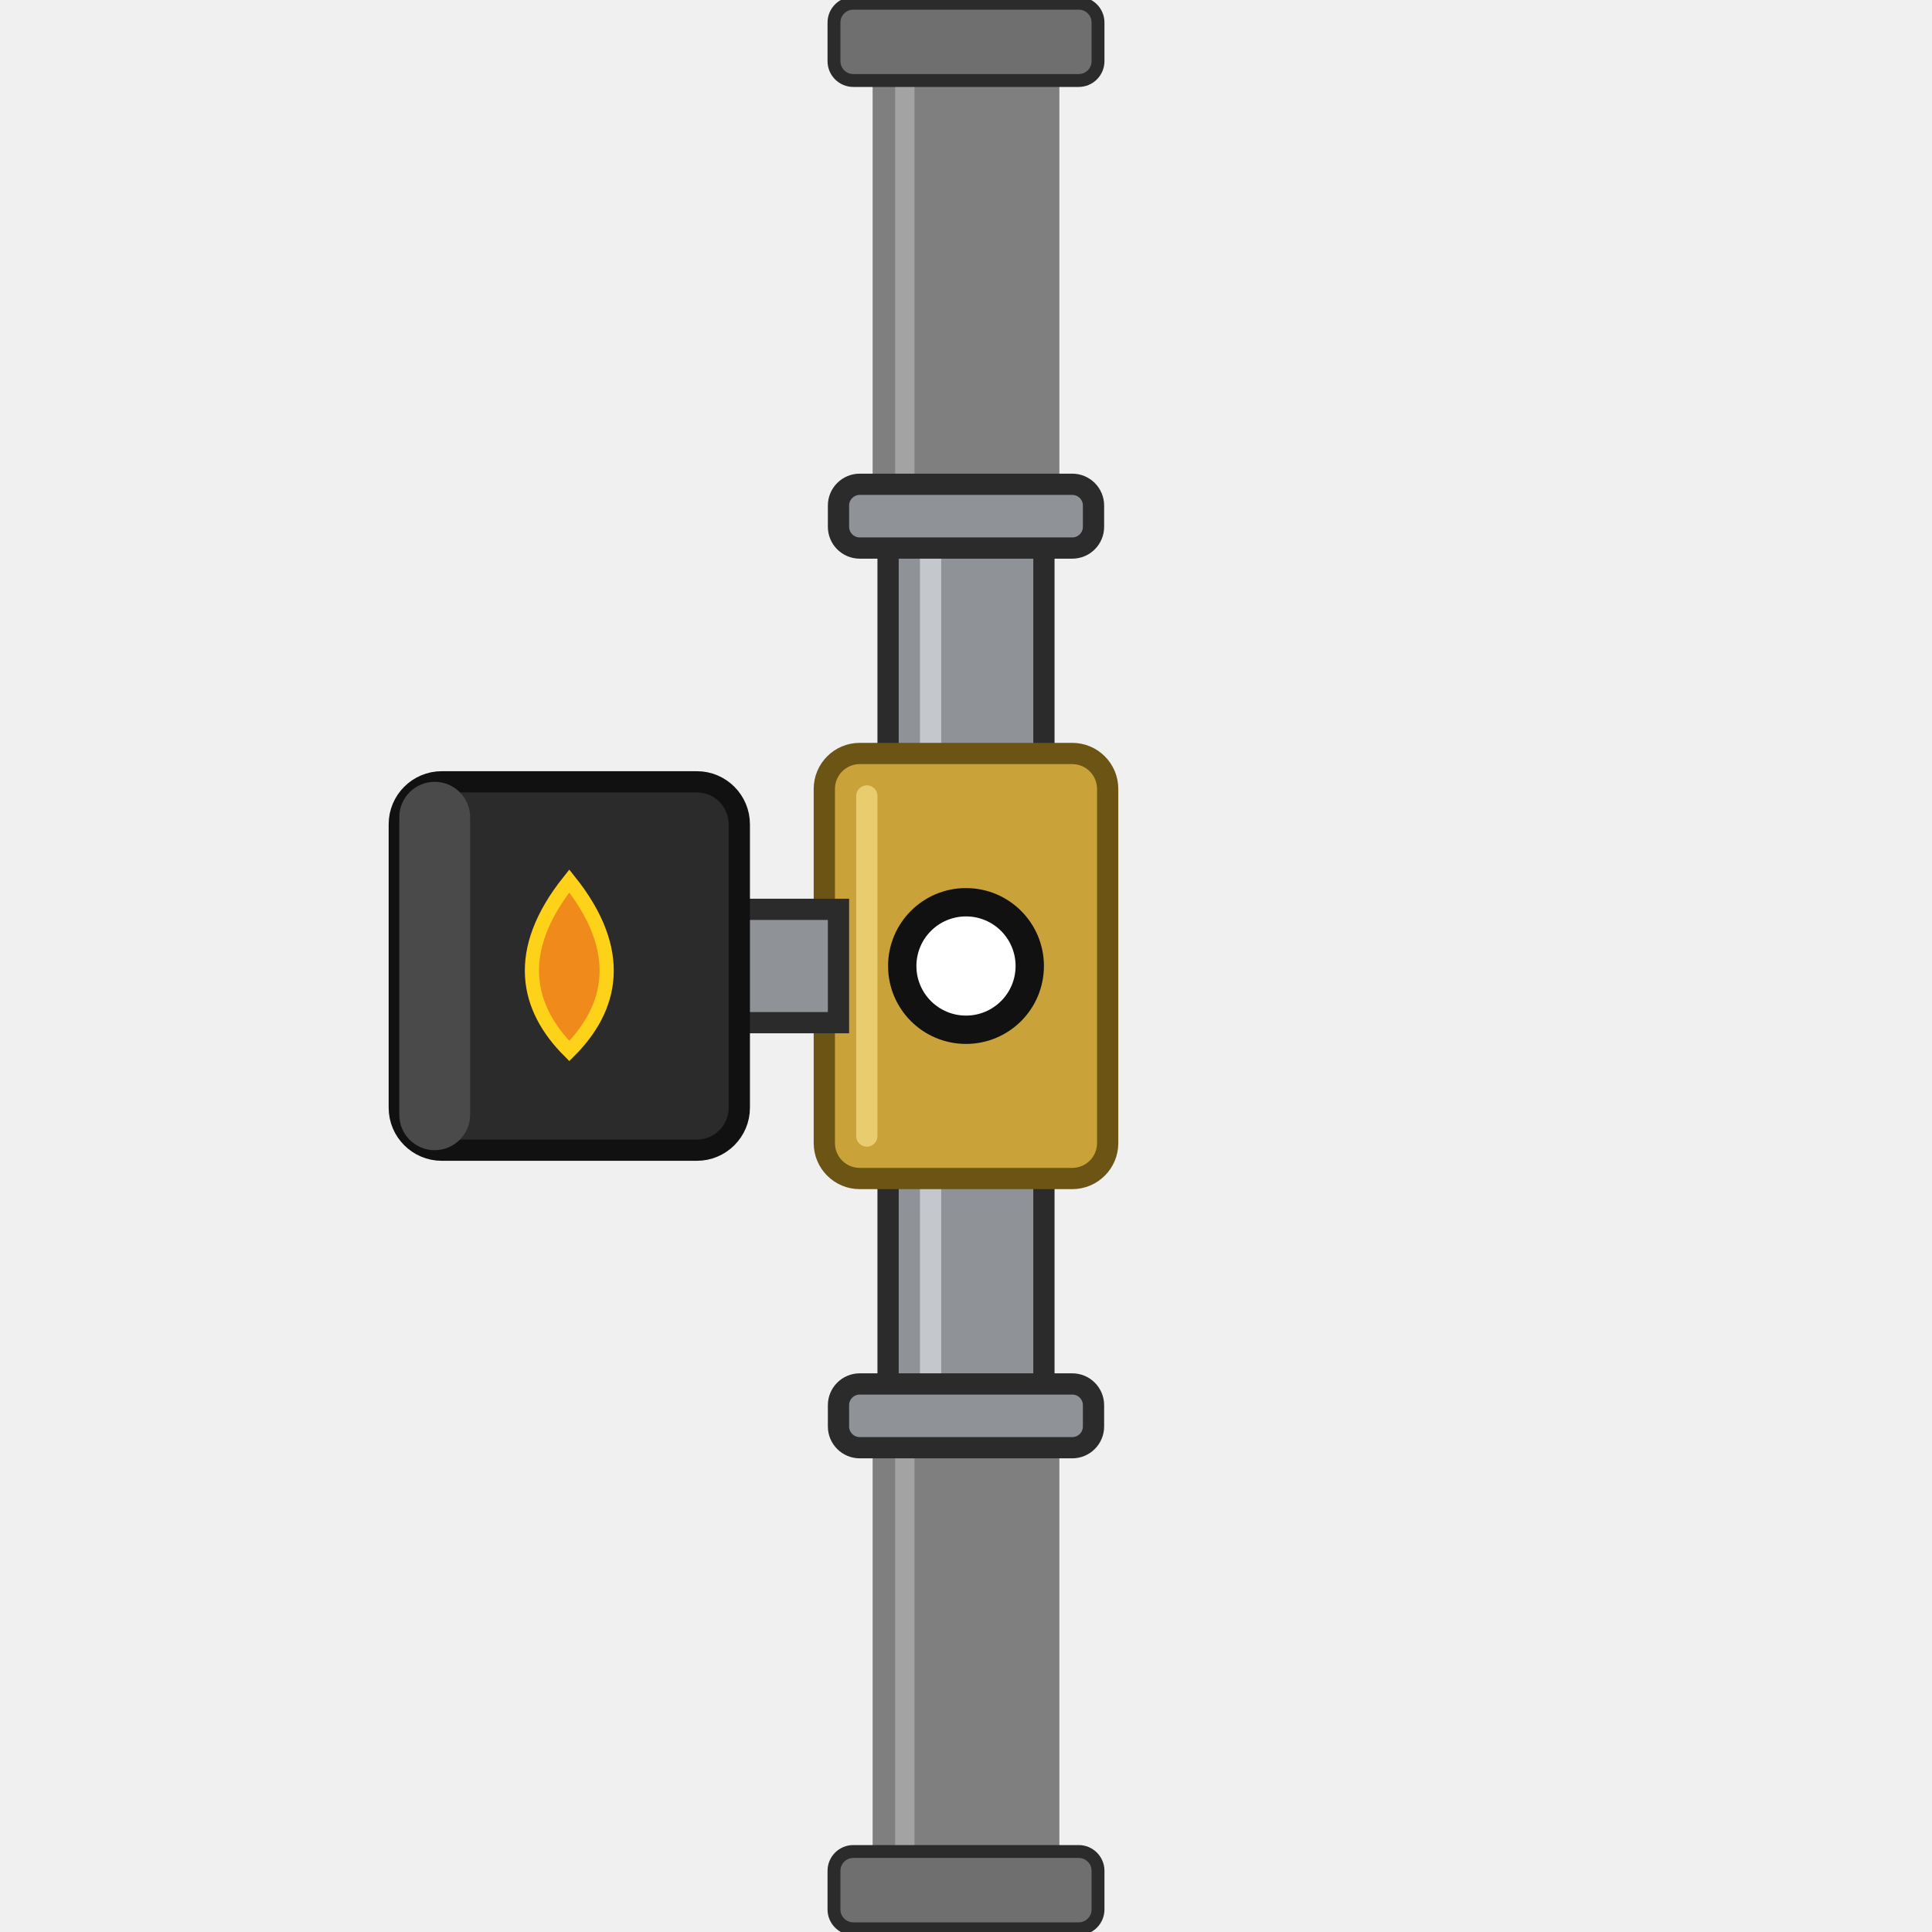
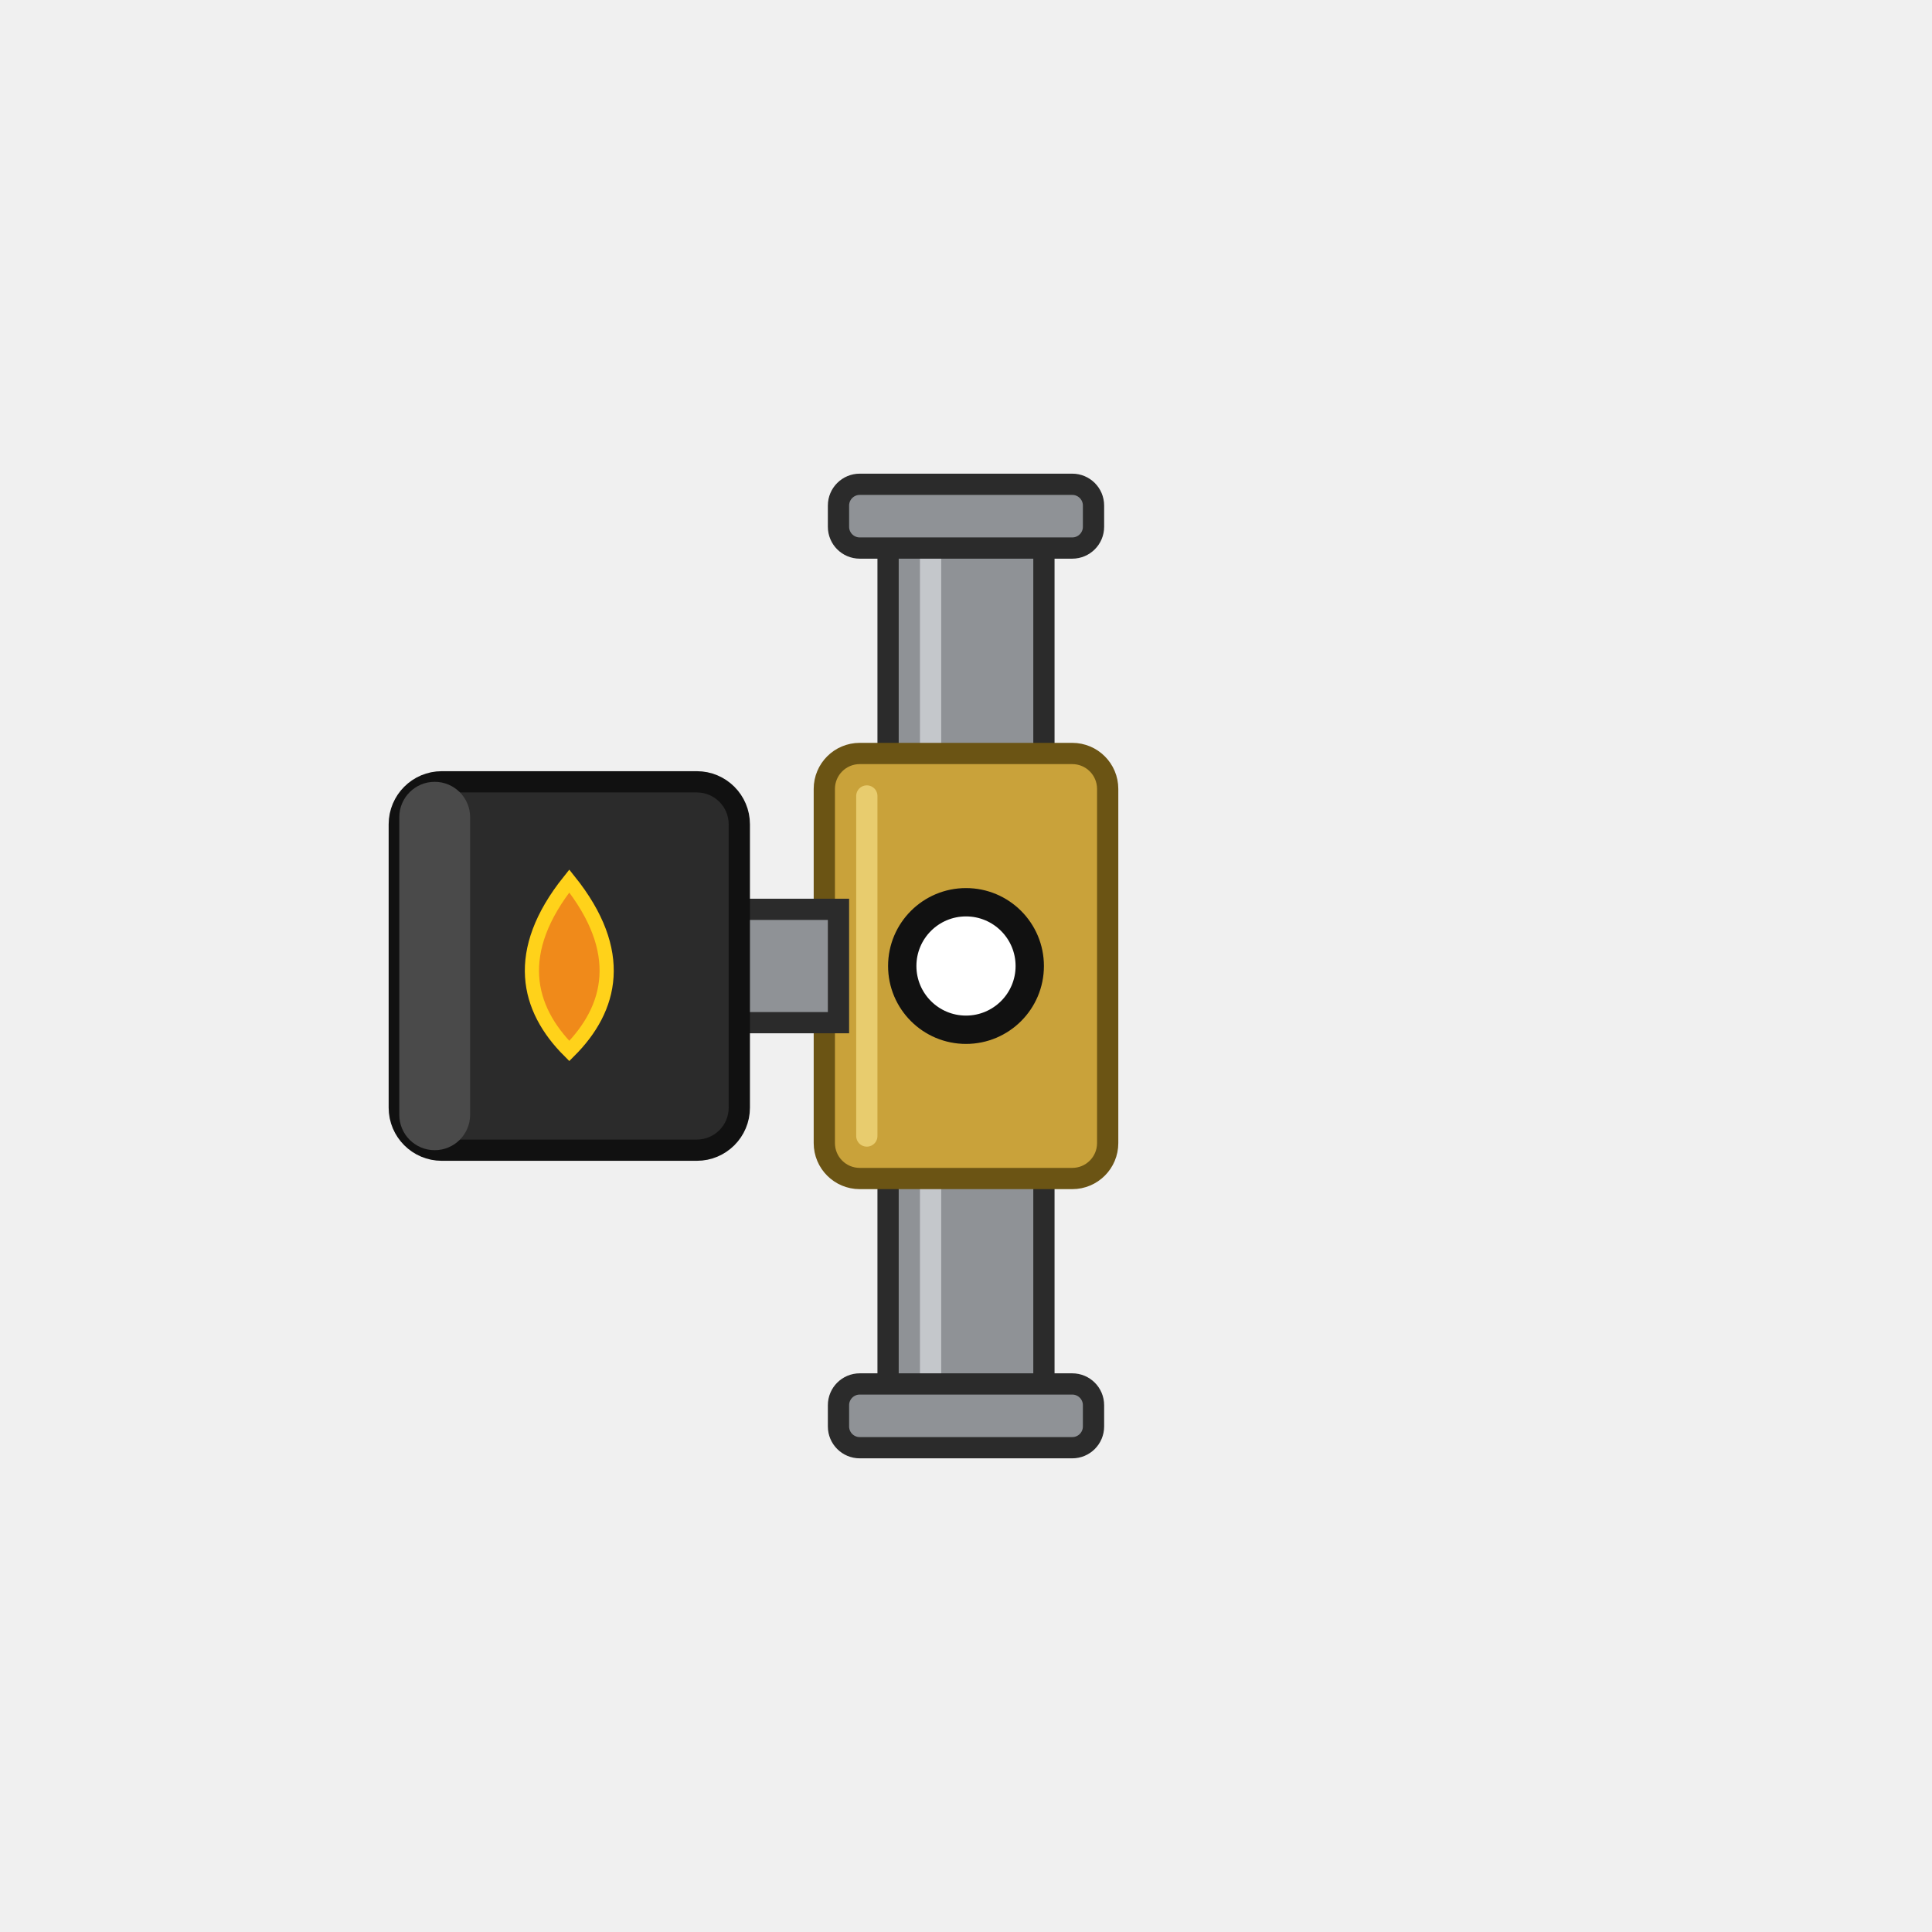
<svg xmlns="http://www.w3.org/2000/svg" viewBox="0 0 300 300" data-valve-standard="1">
-   <rect x="135.5" y="0" width="29" height="74" fill="#7f7f7f" />
-   <path d="M140.5 0 V74.0" stroke="#a3a3a3" stroke-width="3" />
-   <rect x="129.5" y="0.5" width="41" height="12" rx="3" fill="#6f6f6f" stroke="#2b2b2b" stroke-width="2" />
-   <rect x="135.5" y="226" width="29" height="74" fill="#7f7f7f" />
-   <path d="M140.5 226 V300.0" stroke="#a3a3a3" stroke-width="3" />
-   <rect x="129.5" y="287.5" width="41" height="12" rx="3" fill="#6f6f6f" stroke="#2b2b2b" stroke-width="2" />
  <g transform="translate(48.8 73) scale(1.1)">
    <g transform="translate(0 140) rotate(-90)">
      <rect x="8" y="81" width="124" height="22" fill="#8f9296" stroke="#2b2b2b" stroke-width="3" />
      <path d="M10 87 H130" stroke="#c4c7cb" stroke-width="3" stroke-linecap="round" />
      <rect x="2" y="74" width="9" height="36" rx="3" fill="#8f9296" stroke="#2b2b2b" stroke-width="3" />
      <rect x="129" y="74" width="9" height="36" rx="3" fill="#8f9296" stroke="#2b2b2b" stroke-width="3" />
      <rect x="40" y="72" width="60" height="40" rx="5" fill="#c9a23a" stroke="#6b5414" stroke-width="3" />
      <path d="M46 78 H94" stroke="#e8cc6e" stroke-width="3" stroke-linecap="round" />
      <rect x="62" y="58" width="16" height="16" fill="#8f9296" stroke="#2b2b2b" stroke-width="3" />
      <circle cx="70" cy="92" r="9" fill="#ffffff" stroke="#111" stroke-width="4" />
      <rect x="44" y="12" width="52" height="48" rx="6" fill="#2b2b2b" stroke="#111" stroke-width="3" />
      <rect x="44" y="12" width="52" height="10" rx="5" fill="#4a4a4a" />
    </g>
    <path transform="translate(36 70)" d="M0 -12 C-8 -2 -6 6 0 12 C6 6 8 -2 0 -12 Z" fill="#f08a1a" stroke="#ffd21a" stroke-width="2" />
  </g>
</svg>
